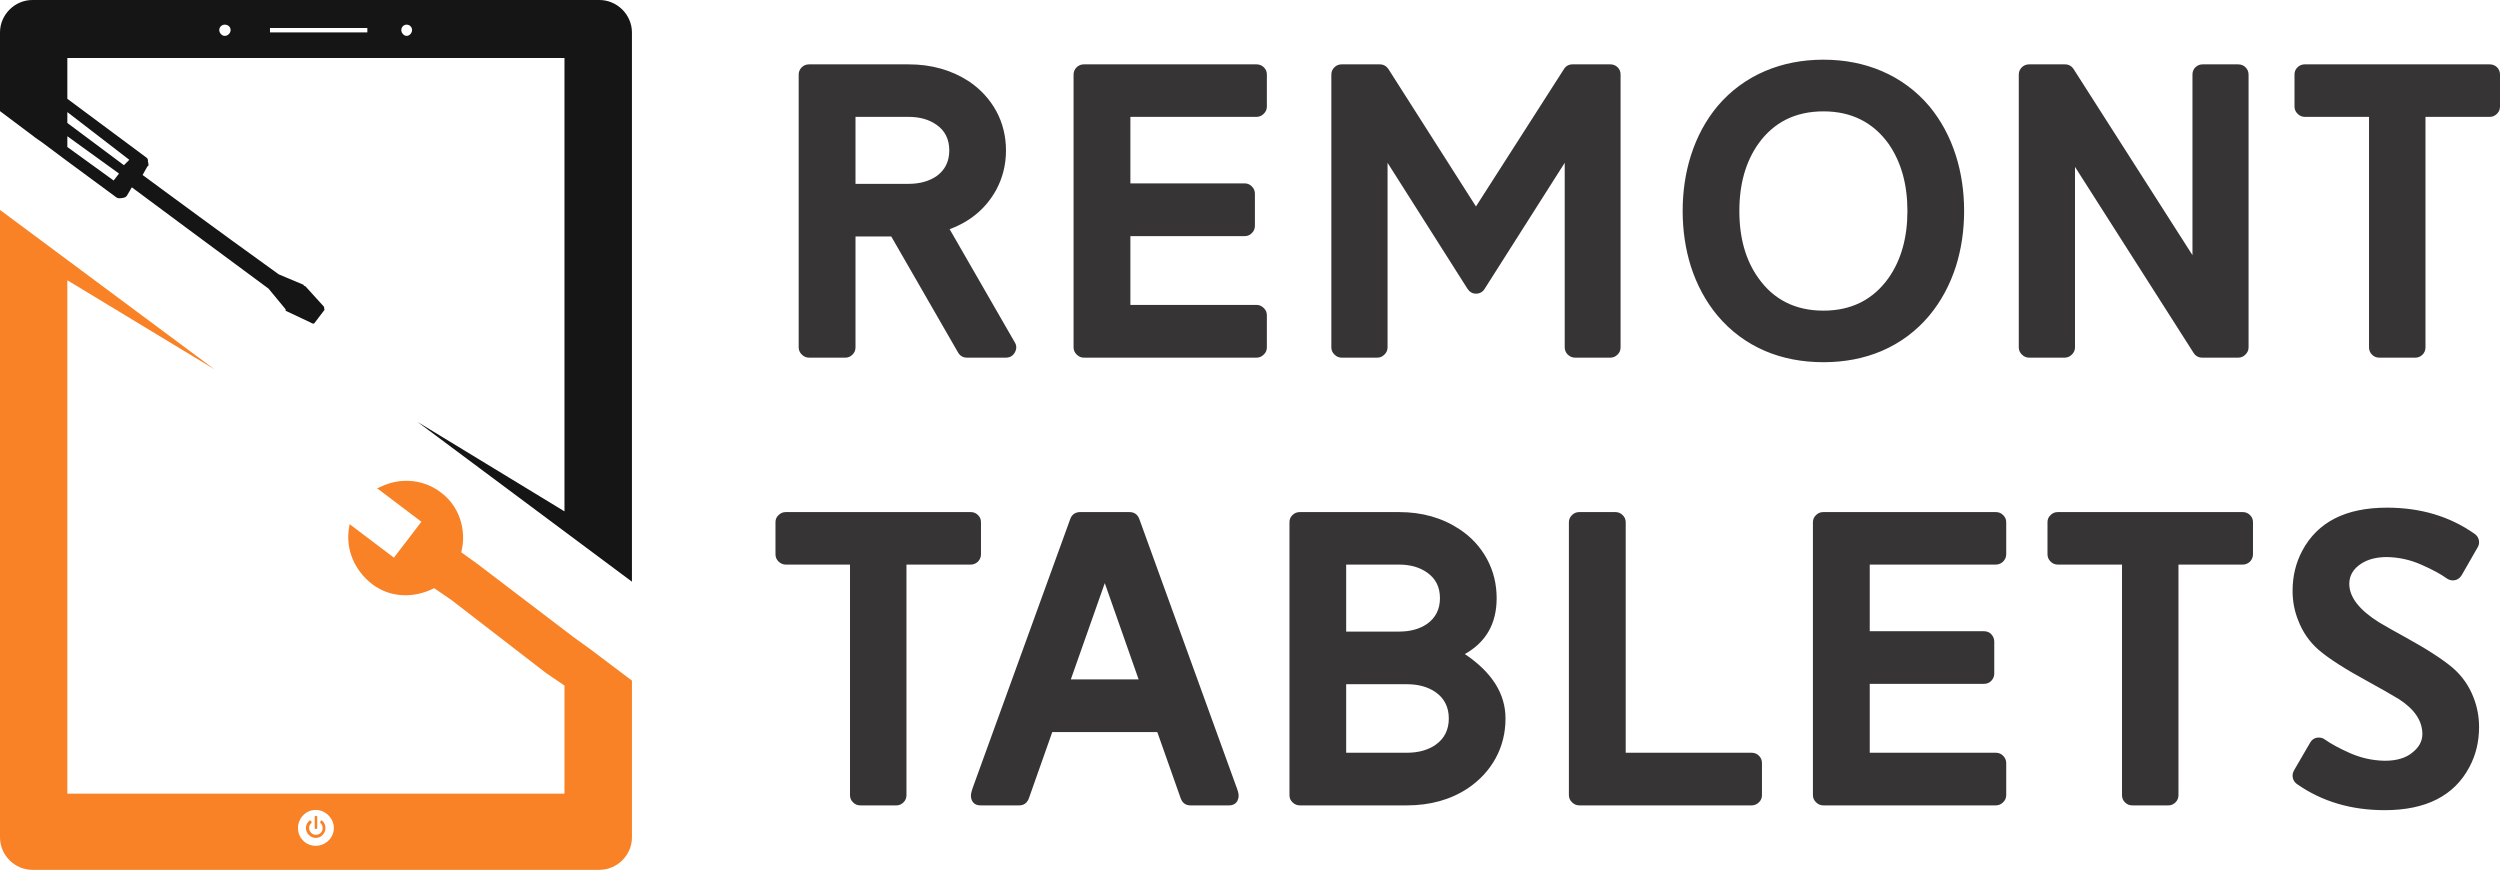
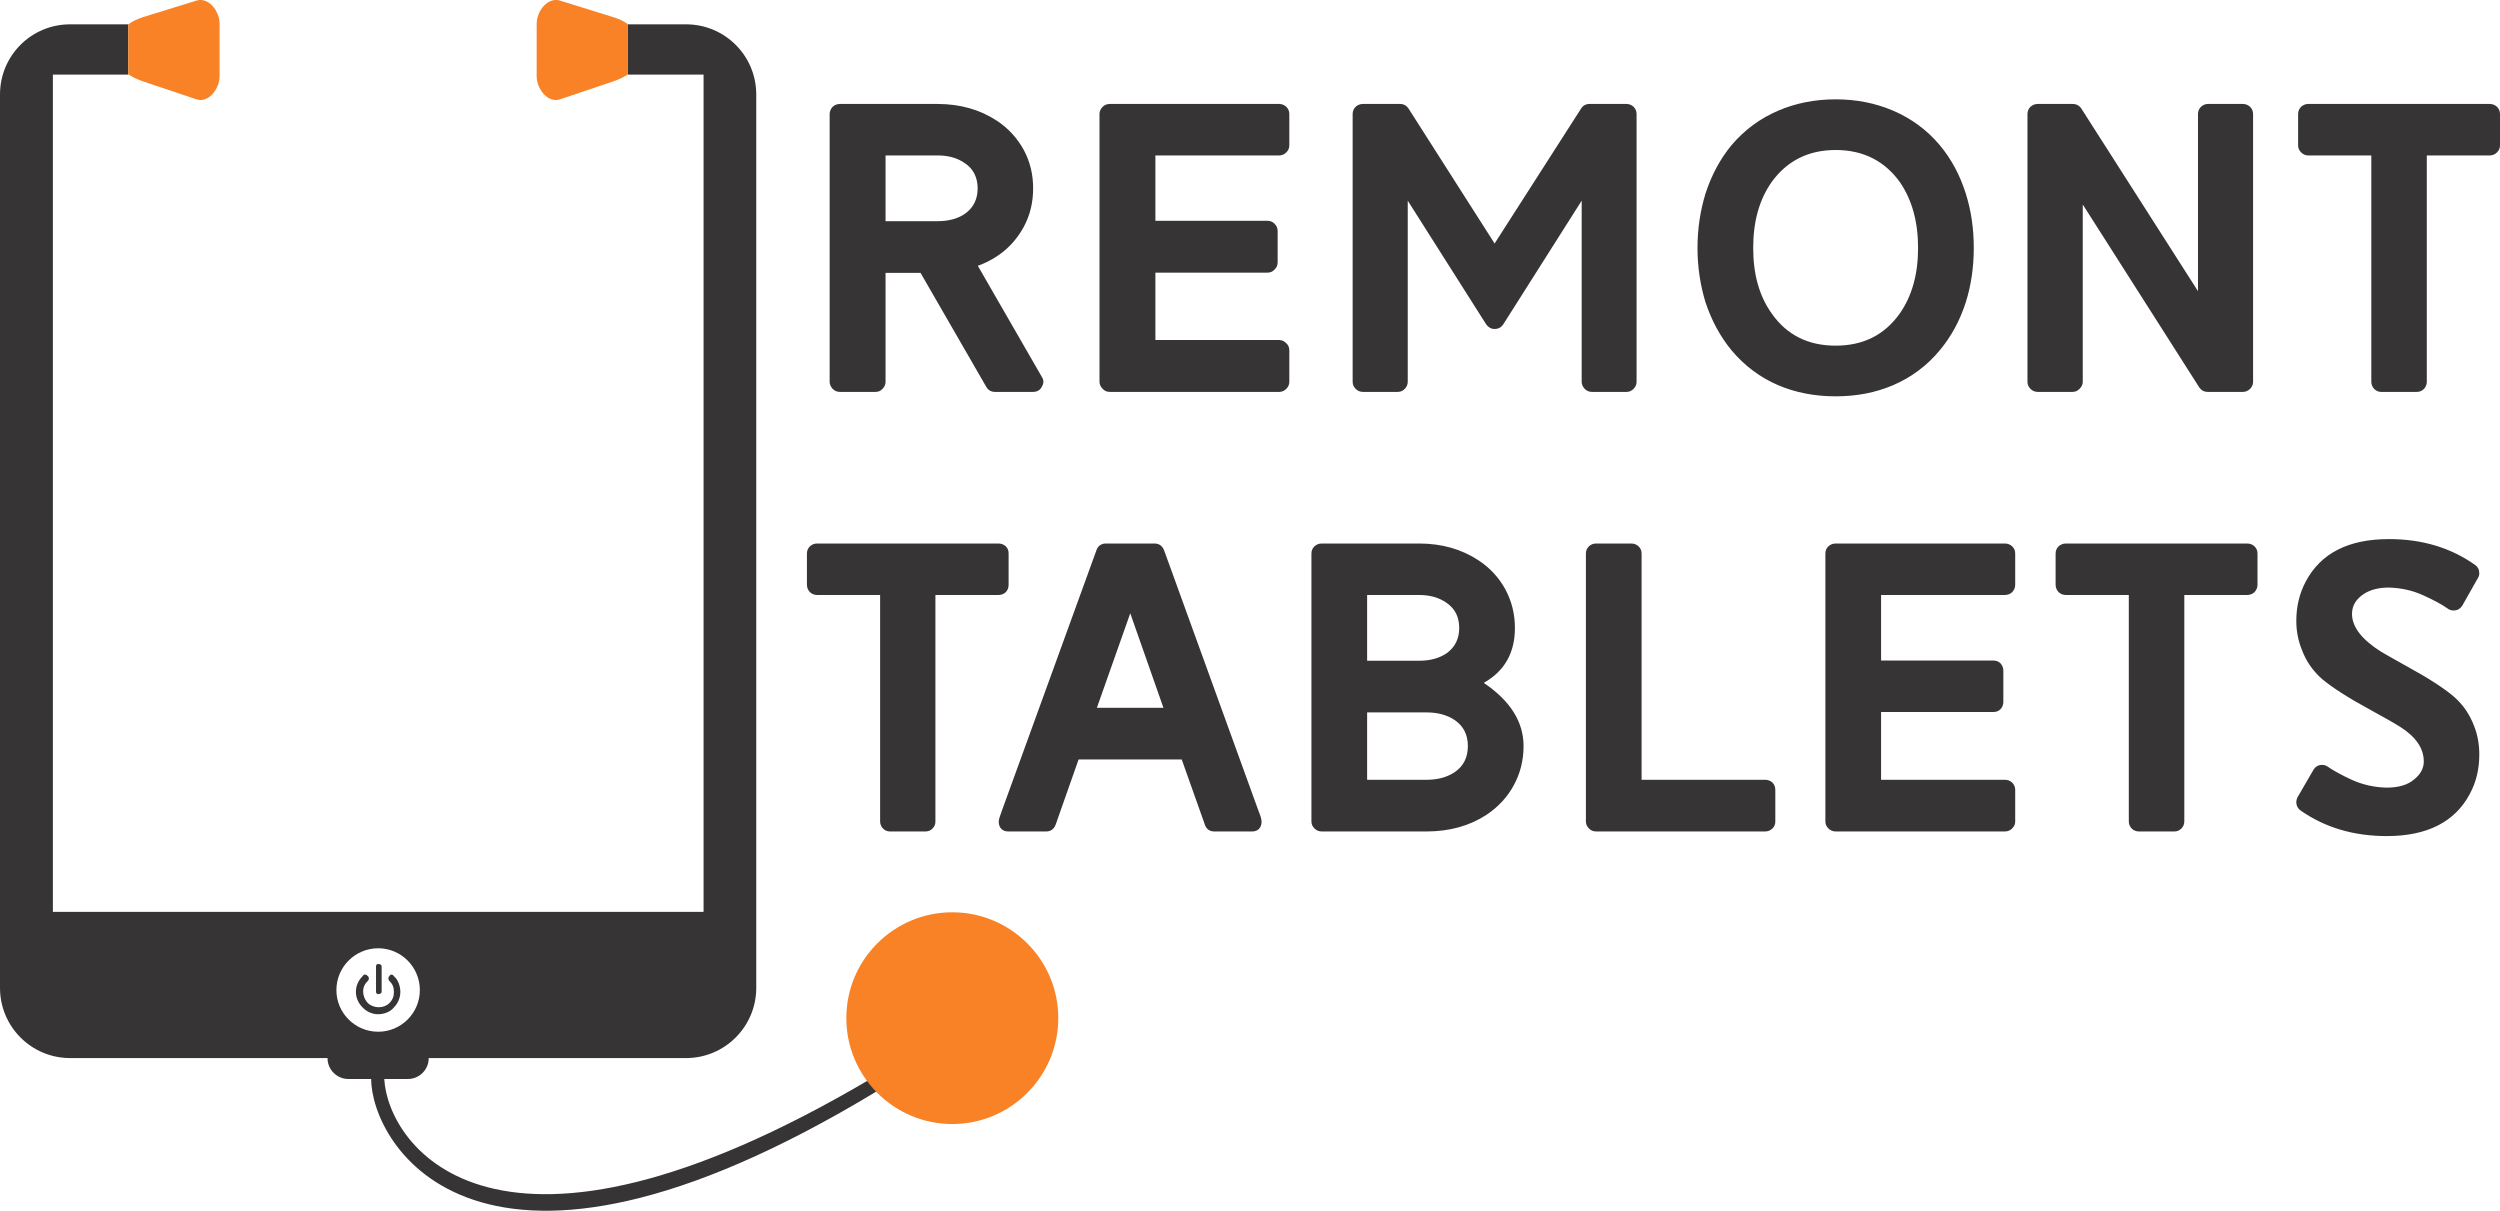
- <svg xmlns="http://www.w3.org/2000/svg" xml:space="preserve" width="100%" height="100%" version="1.1" style="shape-rendering:geometricPrecision; text-rendering:geometricPrecision; image-rendering:optimizeQuality; fill-rule:evenodd; clip-rule:evenodd" viewBox="0 0 20900 7272">
+ <svg xmlns="http://www.w3.org/2000/svg" xml:space="preserve" width="100%" height="100%" version="1.1" style="shape-rendering:geometricPrecision; text-rendering:geometricPrecision; image-rendering:optimizeQuality; fill-rule:evenodd; clip-rule:evenodd" viewBox="0 0 12433 6021">
  <defs>
    <style type="text/css">
   
-     .fil0 {fill:#151515}
-     .fil1 {fill:#F88225}
-     .fil2 {fill:#373435;fill-rule:nonzero}
+     .fil1 {fill:#373435}
+     .fil2 {fill:#F88225}
+     .fil0 {fill:#373435;fill-rule:nonzero}
   
  </style>
  </defs>
  <g id="Слой_x0020_1">
-     <g id="_1684926604992">
-       <g>
-         <path class="fil0" d="M271 0l4740 0c148,0 272,123 272,271l0 4592 -1793 -1336 1229 748 0 -3790 -4156 0 0 341 658 489c16,9 16,21 16,37 4,13 9,38 -4,38l-41 73c337,247 539,399 1139,831l0 0 205 86c0,0 5,13 17,13l156 172c0,13 4,25 4,25l-78 103c-8,16 -20,16 -37,4l-210 -99c0,0 0,0 0,-12l-143 -173 0 0c-617,-456 -777,-575 -1143,-847l-41 70c-13,17 -25,17 -50,21 -12,0 -24,4 -41,-9l-407 -300 0 0 -209 -156 -70 -49c0,-4 -4,-4 -4,-4l-280 -210 0 -658c0,-148 123,-271 271,-271l0 0zm292 937l0 91 473 353 45 -45 -518 -399zm0 202l0 90 387 280 45 -58 -432 -312 0 0zm1694 -868l814 0 0 -37 -814 0 0 37zm1188 -20c0,24 -21,49 -45,49 -25,0 -45,-25 -45,-49 0,-25 20,-45 45,-45 24,0 45,20 45,45zm-1517 0c0,24 -21,49 -49,49 -25,0 -46,-25 -46,-49 0,-25 21,-45 46,-45 28,0 49,20 49,45z" />
-         <path class="fil1" d="M4797 5328l0 0 136 98 0 0 350 264 0 1311c0,148 -124,271 -272,271l-4740 0c-148,0 -271,-123 -271,-271l0 -5246 1792 1332 -1229 -744 0 4292 4156 0 0 -904 -152 -103 -789 -609 -148 -102c-169,86 -366,82 -518,-33 -148,-115 -218,-284 -197,-452l8 -50 370 280 230 -300 -370 -280 58 -25c156,-65 337,-45 472,58 153,111 222,312 173,502l136 98 0 0 805 613 0 0 0 0zm-2145 1595c0,4 -5,8 -13,8l0 0c-4,0 -8,-4 -8,-8l0 -95c0,-4 4,-8 8,-8l0 0c8,0 13,4 13,8l0 95zm-13 82c-20,0 -41,-8 -57,-25 -33,-33 -33,-82 0,-115 4,-8 12,-8 20,0 4,4 4,13 0,17 -24,20 -24,57 0,82 21,20 58,20 78,0 13,-12 17,-25 17,-41 0,-17 -4,-29 -17,-41 -4,-4 -4,-13 0,-17 4,-8 13,-8 17,0 16,13 24,37 24,58 0,20 -8,41 -24,57 -13,17 -37,25 -58,25l0 0zm152 -82c0,82 -70,148 -152,148 -82,0 -148,-66 -148,-148 0,-82 66,-152 148,-152 82,0 152,70 152,152z" />
-       </g>
-       <path class="fil2" d="M8408 2990l-323 0c-33,0 -58,-14 -75,-42l-559 -971 -299 0 0 927c0,23 -8,44 -25,60 -16,17 -36,26 -60,26l-303 0c-24,0 -44,-9 -61,-26 -17,-16 -26,-37 -26,-60l0 -2281c0,-24 9,-44 26,-61 17,-16 37,-24 61,-24l831 0c193,0 361,48 505,142 98,66 174,149 229,249 54,100 81,210 81,329 0,118 -27,227 -81,328 -85,155 -215,265 -390,330l544 945c9,14 13,28 13,43 0,14 -4,28 -13,44 -16,28 -41,42 -75,42zm-813 -1453c94,0 172,-22 234,-64 71,-51 107,-123 107,-215 0,-94 -36,-166 -107,-215 -62,-44 -140,-66 -234,-66l-443 0 0 560 443 0zm2910 1453l-1443 0c-24,0 -44,-9 -61,-26 -17,-16 -26,-37 -26,-60l0 -2281c0,-24 9,-44 26,-61 17,-16 37,-24 61,-24l1443 0c23,0 43,8 60,24 18,17 26,37 26,61l0 267c0,24 -8,44 -26,61 -17,17 -37,26 -60,26l-1055 0 0 556 955 0c24,0 45,9 61,26 17,17 25,37 25,61l0 268c0,23 -8,44 -25,60 -16,18 -37,26 -61,26l-955 0 0 575 1055 0c23,0 43,9 60,26 18,17 26,37 26,61l0 268c0,23 -8,44 -26,60 -17,17 -37,26 -60,26zm2957 0l-294 0c-24,0 -44,-9 -62,-26 -16,-16 -25,-37 -25,-60l0 -1543 -669 1053c-16,27 -41,41 -73,41 -30,0 -53,-14 -71,-41l-668 -1053 0 1543c0,23 -9,44 -26,60 -16,17 -37,26 -60,26l-297 0c-24,0 -44,-9 -61,-26 -17,-16 -26,-37 -26,-60l0 -2281c0,-24 9,-44 26,-61 17,-16 37,-24 61,-24l317 0c31,0 55,13 73,39l732 1149 736 -1149c16,-26 41,-39 72,-39l315 0c24,0 44,8 61,24 17,17 25,37 25,61l0 2281c0,23 -8,44 -25,60 -17,17 -37,26 -61,26zm1782 38c-178,0 -340,-31 -488,-94 -156,-67 -289,-166 -398,-296 -98,-118 -172,-255 -222,-410 -46,-146 -69,-301 -69,-464 0,-164 23,-319 69,-464 50,-157 124,-294 222,-412 109,-129 242,-227 398,-294 148,-63 310,-95 488,-95 177,0 339,32 487,95 156,67 289,165 398,294 98,118 172,255 222,412 46,145 69,300 69,464 0,163 -23,318 -69,464 -50,155 -124,292 -222,410 -109,130 -242,229 -398,296 -148,63 -310,94 -487,94zm0 -431c234,0 416,-92 545,-274 105,-150 157,-337 157,-559 0,-223 -52,-409 -157,-561 -130,-181 -312,-272 -545,-272 -234,0 -416,91 -545,272 -106,151 -158,337 -158,561 0,224 52,410 158,559 128,182 310,274 545,274zm3467 393l-299 0c-32,0 -56,-13 -73,-39l-992 -1556 0 1509c0,23 -9,44 -26,60 -17,17 -37,26 -61,26l-296 0c-24,0 -44,-9 -61,-26 -17,-16 -26,-37 -26,-60l0 -2281c0,-24 9,-44 26,-61 17,-16 37,-24 61,-24l298 0c31,0 56,13 73,39l994 1556 0 -1510c0,-24 8,-44 25,-61 17,-16 37,-24 61,-24l296 0c24,0 45,8 61,24 17,17 26,37 26,61l0 2281c0,23 -9,44 -26,60 -16,17 -37,26 -61,26zm1482 0l-304 0c-23,0 -43,-9 -60,-26 -16,-16 -24,-37 -24,-60l0 -1927 -537 0c-23,0 -44,-9 -60,-26 -18,-17 -26,-37 -26,-61l0 -267c0,-24 8,-44 26,-61 16,-16 37,-24 60,-24l1546 0c24,0 44,8 61,24 17,17 25,37 25,61l0 267c0,24 -8,44 -25,61 -17,17 -37,26 -61,26l-537 0 0 1927c0,23 -8,44 -24,60 -17,17 -36,26 -60,26zm-12699 3743l-303 0c-24,0 -44,-9 -60,-26 -17,-16 -25,-36 -25,-60l0 -1927 -537 0c-23,0 -43,-9 -60,-25 -18,-18 -26,-38 -26,-62l0 -267c0,-24 8,-44 26,-60 17,-17 37,-25 60,-25l1546 0c24,0 44,8 61,25 17,16 25,36 25,60l0 267c0,24 -8,44 -25,62 -17,16 -37,25 -61,25l-537 0 0 1927c0,24 -8,44 -24,60 -17,17 -36,26 -60,26zm2025 -1053l-283 -805 -284 805 567 0zm-918 995c-15,39 -42,58 -81,58l-322 0c-34,0 -58,-13 -71,-38 -7,-13 -10,-28 -10,-45 0,-17 8,-46 23,-86l808 -2227c6,-17 16,-30 30,-41 15,-9 31,-15 49,-15l415 0c40,0 67,19 82,56l807 2227c16,40 24,69 24,86 0,17 -4,32 -10,45 -14,25 -38,38 -71,38l-322 0c-39,0 -66,-19 -81,-58l-196 -555 -878 0 -196 555zm3159 58l-894 0c-23,0 -44,-9 -61,-26 -17,-16 -25,-36 -25,-60l0 -2281c0,-24 8,-44 25,-60 17,-17 38,-25 61,-25l830 0c193,0 361,48 505,143 99,65 175,148 230,249 54,100 81,209 81,328 0,212 -89,368 -266,467 227,152 340,332 340,538 0,120 -27,231 -82,332 -56,102 -134,186 -234,253 -144,95 -314,142 -510,142zm-64 -1453c94,0 171,-21 234,-64 72,-51 108,-123 108,-215 0,-94 -36,-165 -108,-215 -63,-44 -140,-66 -234,-66l-442 0 0 560 442 0zm64 1013c97,0 177,-22 241,-66 74,-52 111,-126 111,-221 0,-94 -37,-168 -111,-220 -64,-44 -144,-66 -241,-66l-506 0 0 573 506 0zm2884 440l-1441 0c-24,0 -44,-9 -61,-26 -17,-16 -26,-36 -26,-60l0 -2281c0,-24 9,-44 26,-60 17,-17 37,-25 61,-25l301 0c24,0 44,8 61,25 17,16 26,36 26,60l0 1927 1053 0c23,0 44,8 61,25 17,17 25,38 25,61l0 268c0,24 -8,44 -25,60 -17,17 -38,26 -61,26zm2041 0l-1442 0c-24,0 -44,-9 -61,-26 -17,-16 -26,-36 -26,-60l0 -2281c0,-24 9,-44 26,-60 17,-17 37,-25 61,-25l1442 0c24,0 44,8 61,25 17,16 26,36 26,60l0 267c0,24 -9,44 -26,62 -17,16 -37,25 -61,25l-1054 0 0 557 954 0c25,0 46,8 62,25 16,17 25,38 25,61l0 268c0,24 -9,44 -25,61 -16,17 -37,25 -62,25l-954 0 0 576 1054 0c24,0 44,8 61,25 17,17 26,38 26,61l0 268c0,24 -9,44 -26,60 -17,17 -37,26 -61,26zm1443 0l-303 0c-24,0 -44,-9 -61,-26 -16,-16 -24,-36 -24,-60l0 -1927 -537 0c-23,0 -44,-9 -60,-25 -18,-18 -26,-38 -26,-62l0 -267c0,-24 8,-44 26,-60 16,-17 37,-25 60,-25l1546 0c24,0 44,8 61,25 17,16 25,36 25,60l0 267c0,24 -8,44 -25,62 -17,16 -37,25 -61,25l-537 0 0 1927c0,24 -8,44 -24,60 -17,17 -36,26 -60,26zm1668 -1036c-190,-103 -327,-191 -412,-264 -78,-68 -135,-151 -172,-249 -31,-78 -46,-159 -46,-244 0,-123 27,-235 81,-336 128,-240 363,-360 708,-360 280,0 523,72 730,217 27,18 40,43 40,74 0,14 -4,27 -12,41l-133 232c-18,29 -43,44 -75,44 -18,0 -35,-6 -51,-17 -48,-35 -118,-73 -209,-113 -91,-41 -187,-63 -290,-65 -84,0 -155,17 -212,53 -69,44 -103,101 -103,171 0,111 84,219 251,323 59,35 133,77 221,125 181,100 312,185 395,256 78,68 135,150 173,249 30,78 45,159 45,244 0,123 -27,234 -81,335 -127,240 -364,360 -708,360 -280,0 -523,-72 -730,-216 -27,-18 -40,-43 -40,-75 0,-13 4,-26 11,-40l135 -232c17,-30 42,-44 74,-44 18,0 35,5 51,17 48,34 118,73 209,113 91,40 187,62 290,64 100,0 177,-23 232,-69 56,-44 83,-96 83,-154 0,-110 -65,-207 -194,-291 -65,-40 -152,-89 -261,-149z" />
+     <g id="_1973548680848">
+       <path class="fil0" d="M5137 1949l-188 0c-20,0 -34,-8 -44,-25l-327 -567 -174 0 0 542c0,13 -5,25 -15,35 -9,10 -21,15 -35,15l-177 0c-14,0 -26,-5 -36,-15 -9,-10 -15,-22 -15,-35l0 -1332c0,-14 6,-26 15,-36 10,-9 22,-14 36,-14l485 0c113,0 211,28 295,83 58,38 102,87 134,145 32,59 47,123 47,192 0,69 -15,133 -47,192 -50,91 -125,155 -228,193l318 552c5,8 8,16 8,25 0,8 -3,16 -8,25 -9,17 -24,25 -44,25l0 0zm-475 -849c55,0 101,-12 137,-37 42,-30 63,-72 63,-126 0,-54 -21,-97 -63,-125 -36,-26 -82,-39 -137,-39l-258 0 0 327 258 0 0 0zm1700 849l-843 0c-14,0 -26,-5 -35,-15 -10,-10 -16,-22 -16,-35l0 -1332c0,-14 6,-26 16,-36 9,-9 21,-14 35,-14l843 0c13,0 25,5 35,14 10,10 15,22 15,36l0 156c0,14 -5,25 -15,35 -10,10 -22,15 -35,15l-616 0 0 325 557 0c14,0 27,5 36,15 10,10 15,22 15,36l0 156c0,14 -5,26 -15,35 -9,11 -22,16 -36,16l-557 0 0 335 616 0c13,0 25,6 35,16 10,9 15,21 15,35l0 157c0,13 -5,25 -15,35 -10,10 -22,15 -35,15l0 0zm1727 0l-172 0c-14,0 -26,-5 -36,-15 -9,-10 -15,-22 -15,-35l0 -901 -390 615c-10,15 -24,23 -43,23 -18,0 -31,-8 -42,-23l-390 -615 0 901c0,13 -5,25 -15,35 -9,10 -21,15 -35,15l-173 0c-14,0 -26,-5 -36,-15 -10,-10 -15,-22 -15,-35l0 -1332c0,-14 5,-26 15,-36 10,-9 22,-14 36,-14l185 0c18,0 32,8 42,23l428 671 430 -671c9,-15 24,-23 42,-23l184 0c14,0 25,5 35,14 10,10 15,22 15,36l0 1332c0,13 -5,25 -15,35 -10,10 -21,15 -35,15l0 0zm1040 22c-103,0 -198,-18 -285,-55 -91,-39 -168,-97 -232,-173 -57,-69 -100,-149 -130,-239 -26,-85 -40,-176 -40,-271 0,-96 14,-186 40,-271 30,-92 73,-172 130,-241 64,-75 141,-132 232,-171 87,-37 182,-56 285,-56 104,0 198,19 285,56 91,39 169,96 232,171 58,69 101,149 130,241 27,85 40,175 40,271 0,95 -13,186 -40,271 -29,90 -72,170 -130,239 -63,76 -141,134 -232,173 -87,37 -181,55 -285,55zm0 -252c137,0 243,-53 319,-160 61,-87 91,-196 91,-326 0,-130 -30,-239 -91,-328 -76,-105 -182,-159 -319,-159 -136,0 -242,54 -318,159 -62,88 -92,197 -92,328 0,131 30,239 92,326 75,107 181,160 318,160zm2025 230l-174 0c-19,0 -33,-8 -43,-23l-579 -909 0 882c0,13 -6,25 -16,35 -10,10 -21,15 -35,15l-173 0c-14,0 -26,-5 -36,-15 -10,-10 -15,-22 -15,-35l0 -1332c0,-14 5,-26 15,-36 10,-9 22,-14 36,-14l174 0c18,0 33,8 43,23l580 908 0 -881c0,-14 5,-26 15,-36 10,-9 21,-14 35,-14l173 0c14,0 26,5 36,14 10,10 15,22 15,36l0 1332c0,13 -5,25 -15,35 -10,10 -22,15 -36,15zm866 0l-178 0c-13,0 -25,-5 -35,-15 -9,-10 -14,-22 -14,-35l0 -1126 -314 0c-13,0 -25,-5 -35,-15 -10,-10 -15,-21 -15,-35l0 -156c0,-14 5,-26 15,-36 10,-9 22,-14 35,-14l903 0c14,0 26,5 36,14 10,10 15,22 15,36l0 156c0,14 -5,25 -15,35 -10,10 -22,15 -36,15l-313 0 0 1126c0,13 -5,25 -14,35 -10,10 -21,15 -35,15l0 0zm-7417 2186l-177 0c-14,0 -25,-5 -35,-15 -9,-10 -14,-21 -14,-35l0 -1126 -314 0c-13,0 -25,-5 -35,-14 -10,-11 -15,-23 -15,-37l0 -155c0,-15 5,-26 15,-36 10,-9 22,-14 35,-14l903 0c14,0 26,5 36,14 10,10 14,21 14,36l0 155c0,14 -4,26 -14,37 -10,9 -22,14 -36,14l-314 0 0 1126c0,14 -4,25 -14,35 -9,10 -21,15 -35,15l0 0zm1183 -615l-165 -470 -166 470 331 0 0 0zm-536 581c-9,23 -25,34 -47,34l-188 0c-20,0 -34,-8 -42,-22 -4,-8 -6,-17 -6,-27 0,-10 5,-26 14,-50l472 -1300c3,-10 9,-18 17,-24 9,-6 18,-9 29,-9l242 0c23,0 39,11 48,33l471 1300c10,24 14,40 14,50 0,10 -2,19 -6,27 -8,14 -22,22 -41,22l-188 0c-23,0 -39,-11 -47,-34l-115 -324 -513 0 -114 324 0 0zm1845 34l-522 0c-14,0 -26,-5 -36,-15 -10,-10 -15,-21 -15,-35l0 -1332c0,-15 5,-26 15,-36 10,-9 22,-14 36,-14l484 0c113,0 211,28 295,83 58,38 103,87 135,146 31,58 47,122 47,191 0,124 -52,215 -155,273 132,89 198,194 198,314 0,70 -16,135 -48,194 -32,60 -78,109 -136,148 -84,55 -184,83 -298,83l0 0zm-38 -849c55,0 100,-12 137,-37 42,-30 63,-72 63,-126 0,-55 -21,-96 -63,-125 -37,-26 -82,-39 -137,-39l-258 0 0 327 258 0 0 0zm38 592c56,0 103,-13 141,-39 43,-30 64,-73 64,-129 0,-55 -21,-98 -64,-128 -38,-26 -85,-39 -141,-39l-296 0 0 335 296 0zm1684 257l-841 0c-15,0 -26,-5 -36,-15 -10,-10 -15,-21 -15,-35l0 -1332c0,-15 5,-26 15,-36 10,-9 21,-14 36,-14l175 0c14,0 26,5 36,14 10,10 15,21 15,36l0 1125 615 0c13,0 26,5 36,14 10,10 14,23 14,36l0 157c0,14 -4,25 -14,35 -10,10 -23,15 -36,15l0 0zm1192 0l-842 0c-14,0 -26,-5 -36,-15 -10,-10 -15,-21 -15,-35l0 -1332c0,-15 5,-26 15,-36 10,-9 22,-14 36,-14l842 0c14,0 26,5 36,14 10,10 15,21 15,36l0 155c0,14 -5,26 -15,37 -10,9 -22,14 -36,14l-616 0 0 326 558 0c14,0 26,4 36,14 9,10 14,22 14,36l0 156c0,14 -5,26 -14,36 -10,10 -22,14 -36,14l-558 0 0 337 616 0c14,0 26,5 36,14 10,10 15,23 15,36l0 157c0,14 -5,25 -15,35 -10,10 -22,15 -36,15l0 0zm843 0l-177 0c-14,0 -26,-5 -36,-15 -9,-10 -14,-21 -14,-35l0 -1126 -313 0c-14,0 -26,-5 -36,-14 -10,-11 -15,-23 -15,-37l0 -155c0,-15 5,-26 15,-36 10,-9 22,-14 36,-14l902 0c14,0 26,5 36,14 10,10 15,21 15,36l0 155c0,14 -5,26 -15,37 -10,9 -22,14 -36,14l-313 0 0 1126c0,14 -5,25 -14,35 -10,10 -21,15 -35,15l0 0zm974 -605c-111,-60 -191,-112 -241,-154 -45,-40 -79,-89 -100,-146 -18,-45 -27,-93 -27,-142 0,-72 16,-138 47,-196 75,-141 212,-211 414,-211 163,0 305,42 426,127 16,11 23,25 23,43 0,8 -2,16 -7,24l-77 136c-11,17 -25,25 -44,25 -11,0 -21,-3 -30,-10 -28,-20 -69,-42 -122,-66 -53,-24 -109,-36 -169,-38 -49,0 -91,10 -124,31 -40,26 -60,59 -60,100 0,65 49,128 146,189 35,20 78,45 129,73 106,58 183,108 231,149 46,40 79,88 101,146 18,45 26,93 26,142 0,72 -15,137 -47,196 -74,140 -213,210 -413,210 -164,0 -306,-42 -427,-126 -15,-10 -23,-25 -23,-44 0,-7 2,-15 6,-23l79 -136c10,-17 25,-25 43,-25 11,0 21,3 30,10 28,19 69,42 122,66 53,23 109,36 170,37 58,0 103,-13 135,-40 33,-26 49,-56 49,-90 0,-64 -38,-121 -114,-170 -38,-24 -88,-52 -152,-87l0 0z" />
+       <path class="fil1" d="M3412 121l-289 0 -2 -2 0 252 378 0 0 4164 -91 0 -3055 0 -90 0 0 -4164 375 0 0 -250 -289 0c-194,0 -349,156 -349,349l0 4443c0,192 155,349 349,349l1280 0 0 1 0 0c0,57 47,103 103,103l114 0c-1,317 523,1266 2513,62l-25 -65c-1872,1107 -2405,337 -2423,3l118 0c56,0 103,-46 103,-103l0 0 0 -1 1280 0c193,0 349,-157 349,-349l0 -4443c0,-193 -156,-349 -349,-349zm-1514 4812c0,6 -7,11 -18,11l0 0c-5,0 -10,-5 -10,-11l0 -128c0,-6 5,-11 10,-11l0 0c11,0 18,5 18,11l0 128zm-18 111c-27,0 -55,-11 -77,-34 -44,-44 -44,-111 0,-155 6,-11 17,-11 27,0 6,5 6,17 0,23 -32,27 -32,77 0,111 29,27 79,27 106,0 17,-17 23,-34 23,-56 0,-23 -6,-39 -23,-55 -6,-6 -6,-18 0,-23 5,-11 17,-11 23,0 21,17 32,50 32,78 0,27 -11,56 -32,77 -18,23 -50,34 -79,34l0 0 0 0zm1 87c-115,0 -208,-93 -208,-207 0,-115 93,-208 208,-208 114,0 207,93 207,208 0,114 -93,207 -207,207z" />
+       <path class="fil2" d="M4736 4537c291,0 527,236 527,526 0,291 -236,527 -527,527 -291,0 -527,-236 -527,-527 0,-290 236,-526 527,-526z" />
+       <path class="fil2" d="M3121 119c-20,-15 -46,-26 -72,-34l-264 -82c-61,-19 -116,52 -116,115l0 261c0,63 55,135 116,115l264 -89c26,-9 51,-20 72,-34l0 -252zm-2483 252l3 0c20,14 45,25 71,34l265 89c60,20 115,-52 115,-115l0 -261c0,-63 -55,-134 -115,-115l-265 82c-27,9 -53,20 -74,36l0 250z" />
    </g>
  </g>
</svg>
